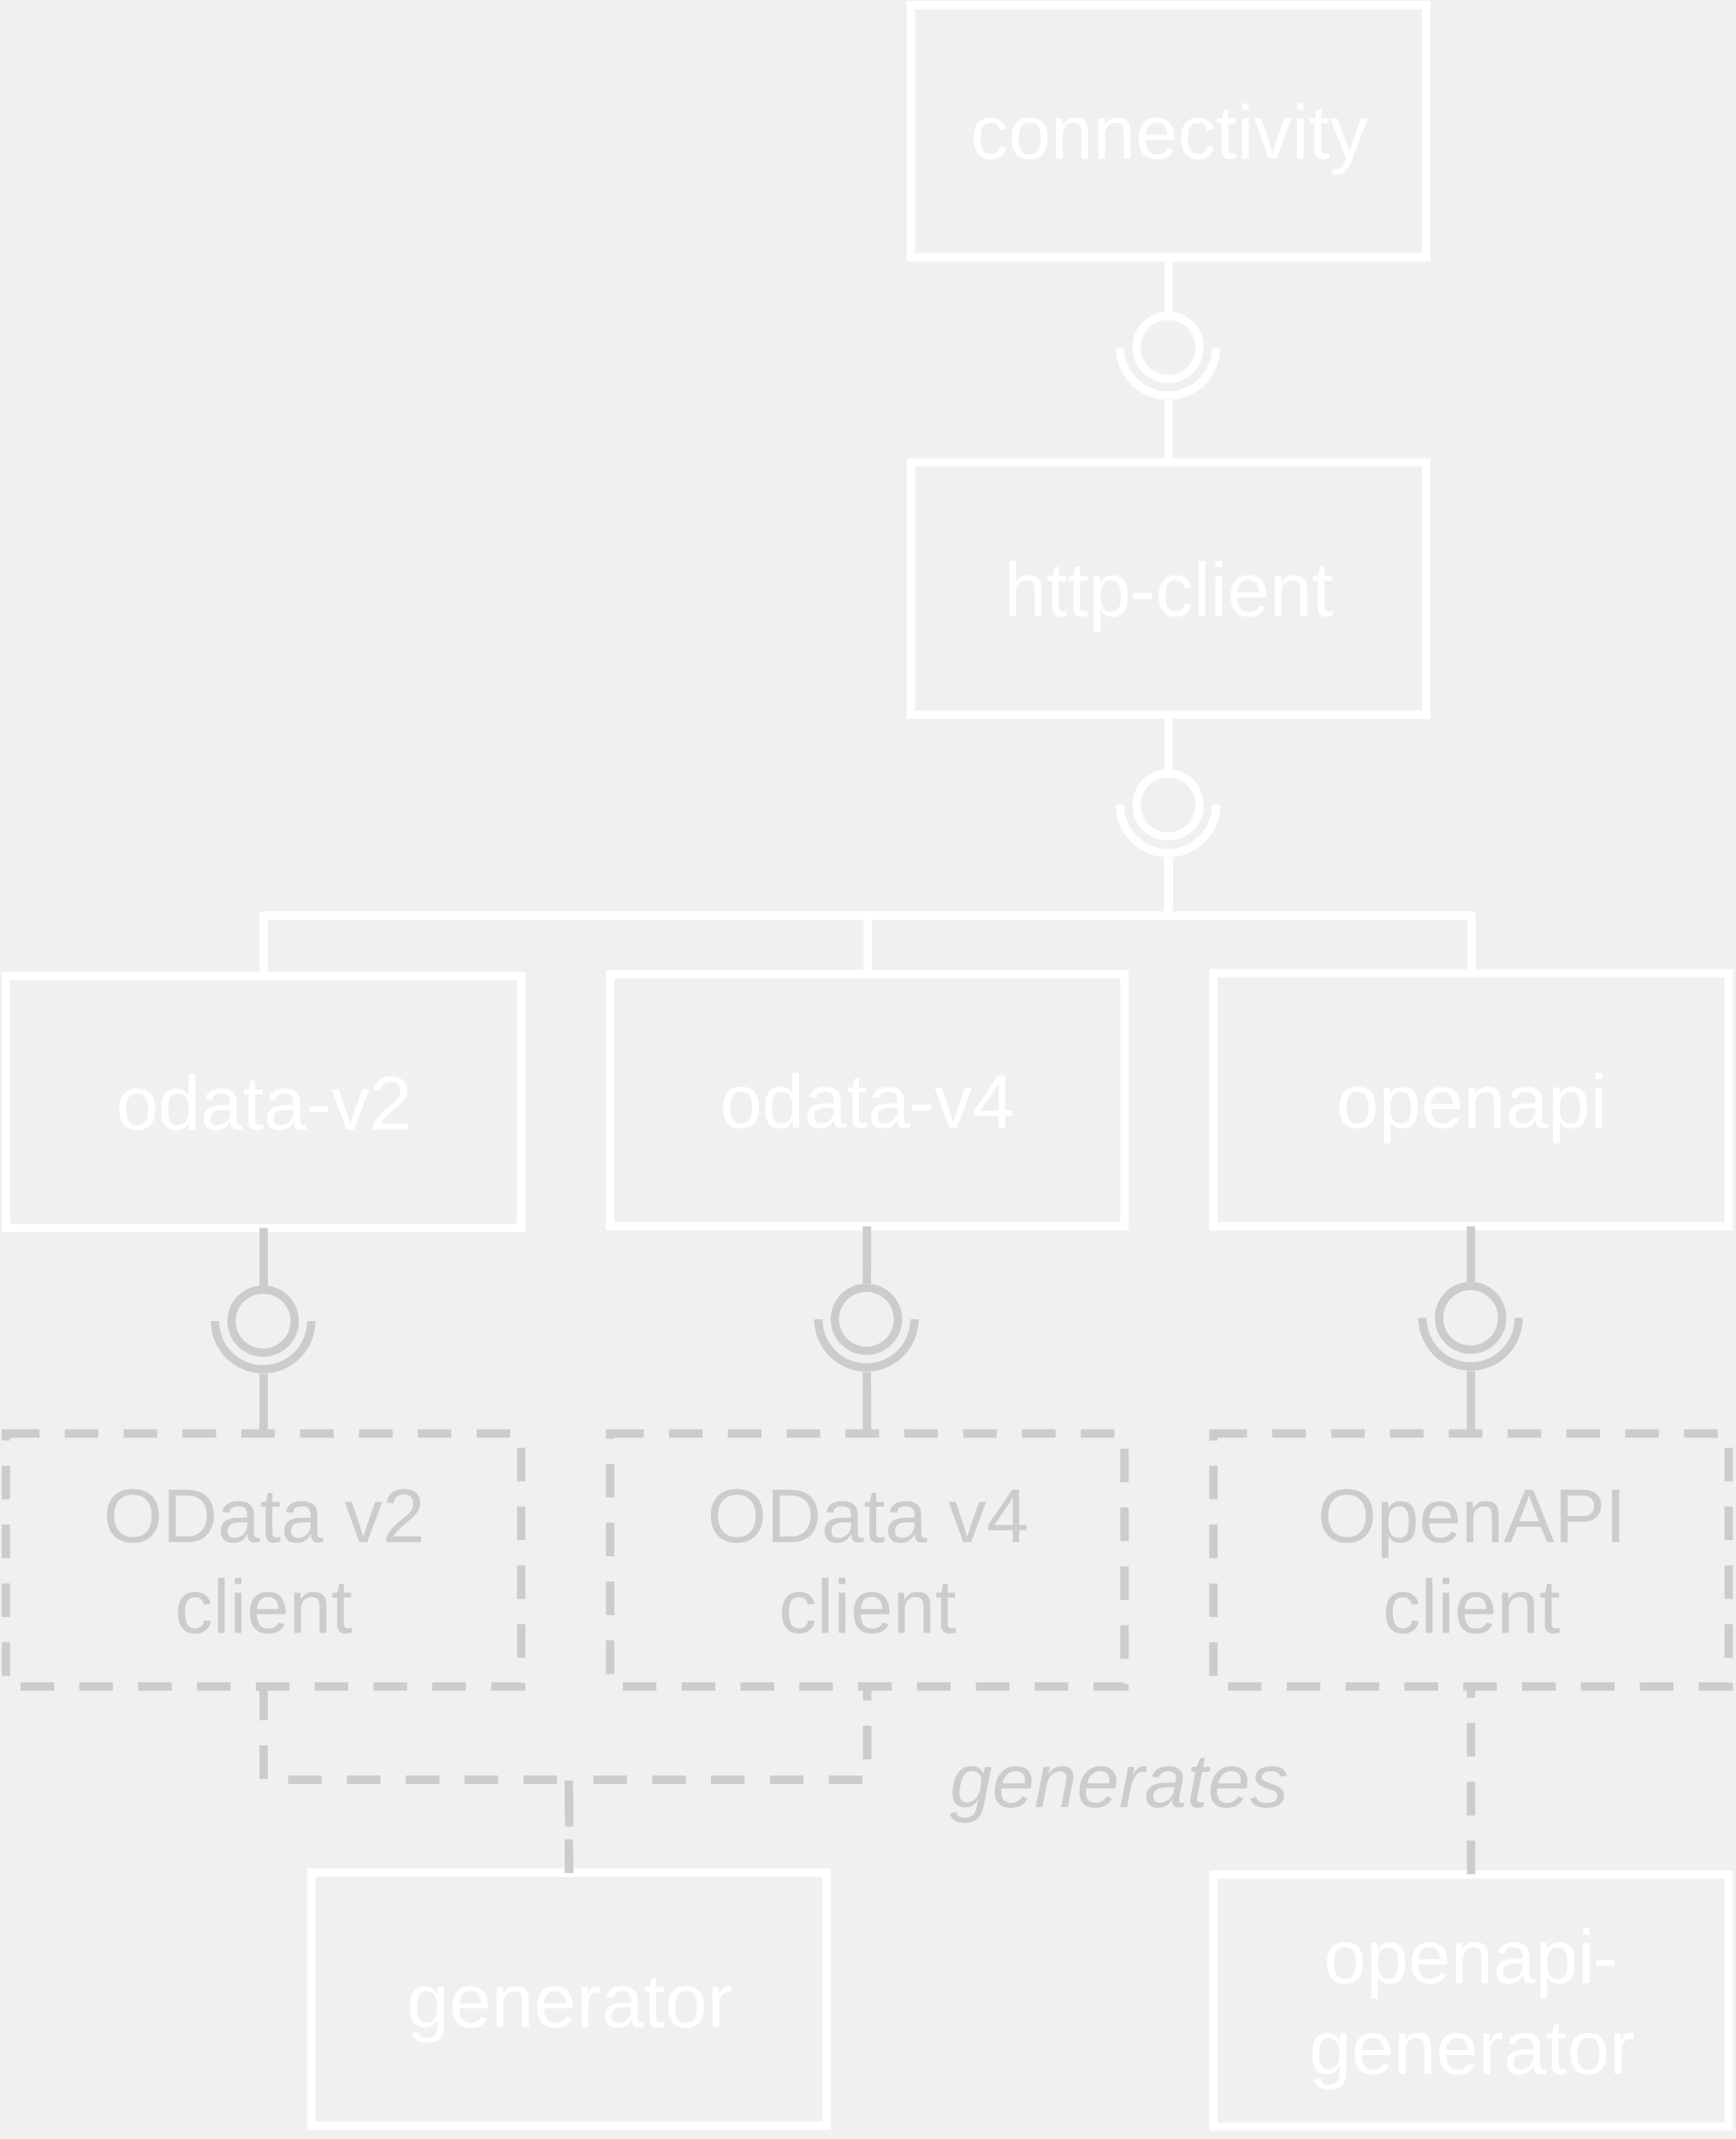
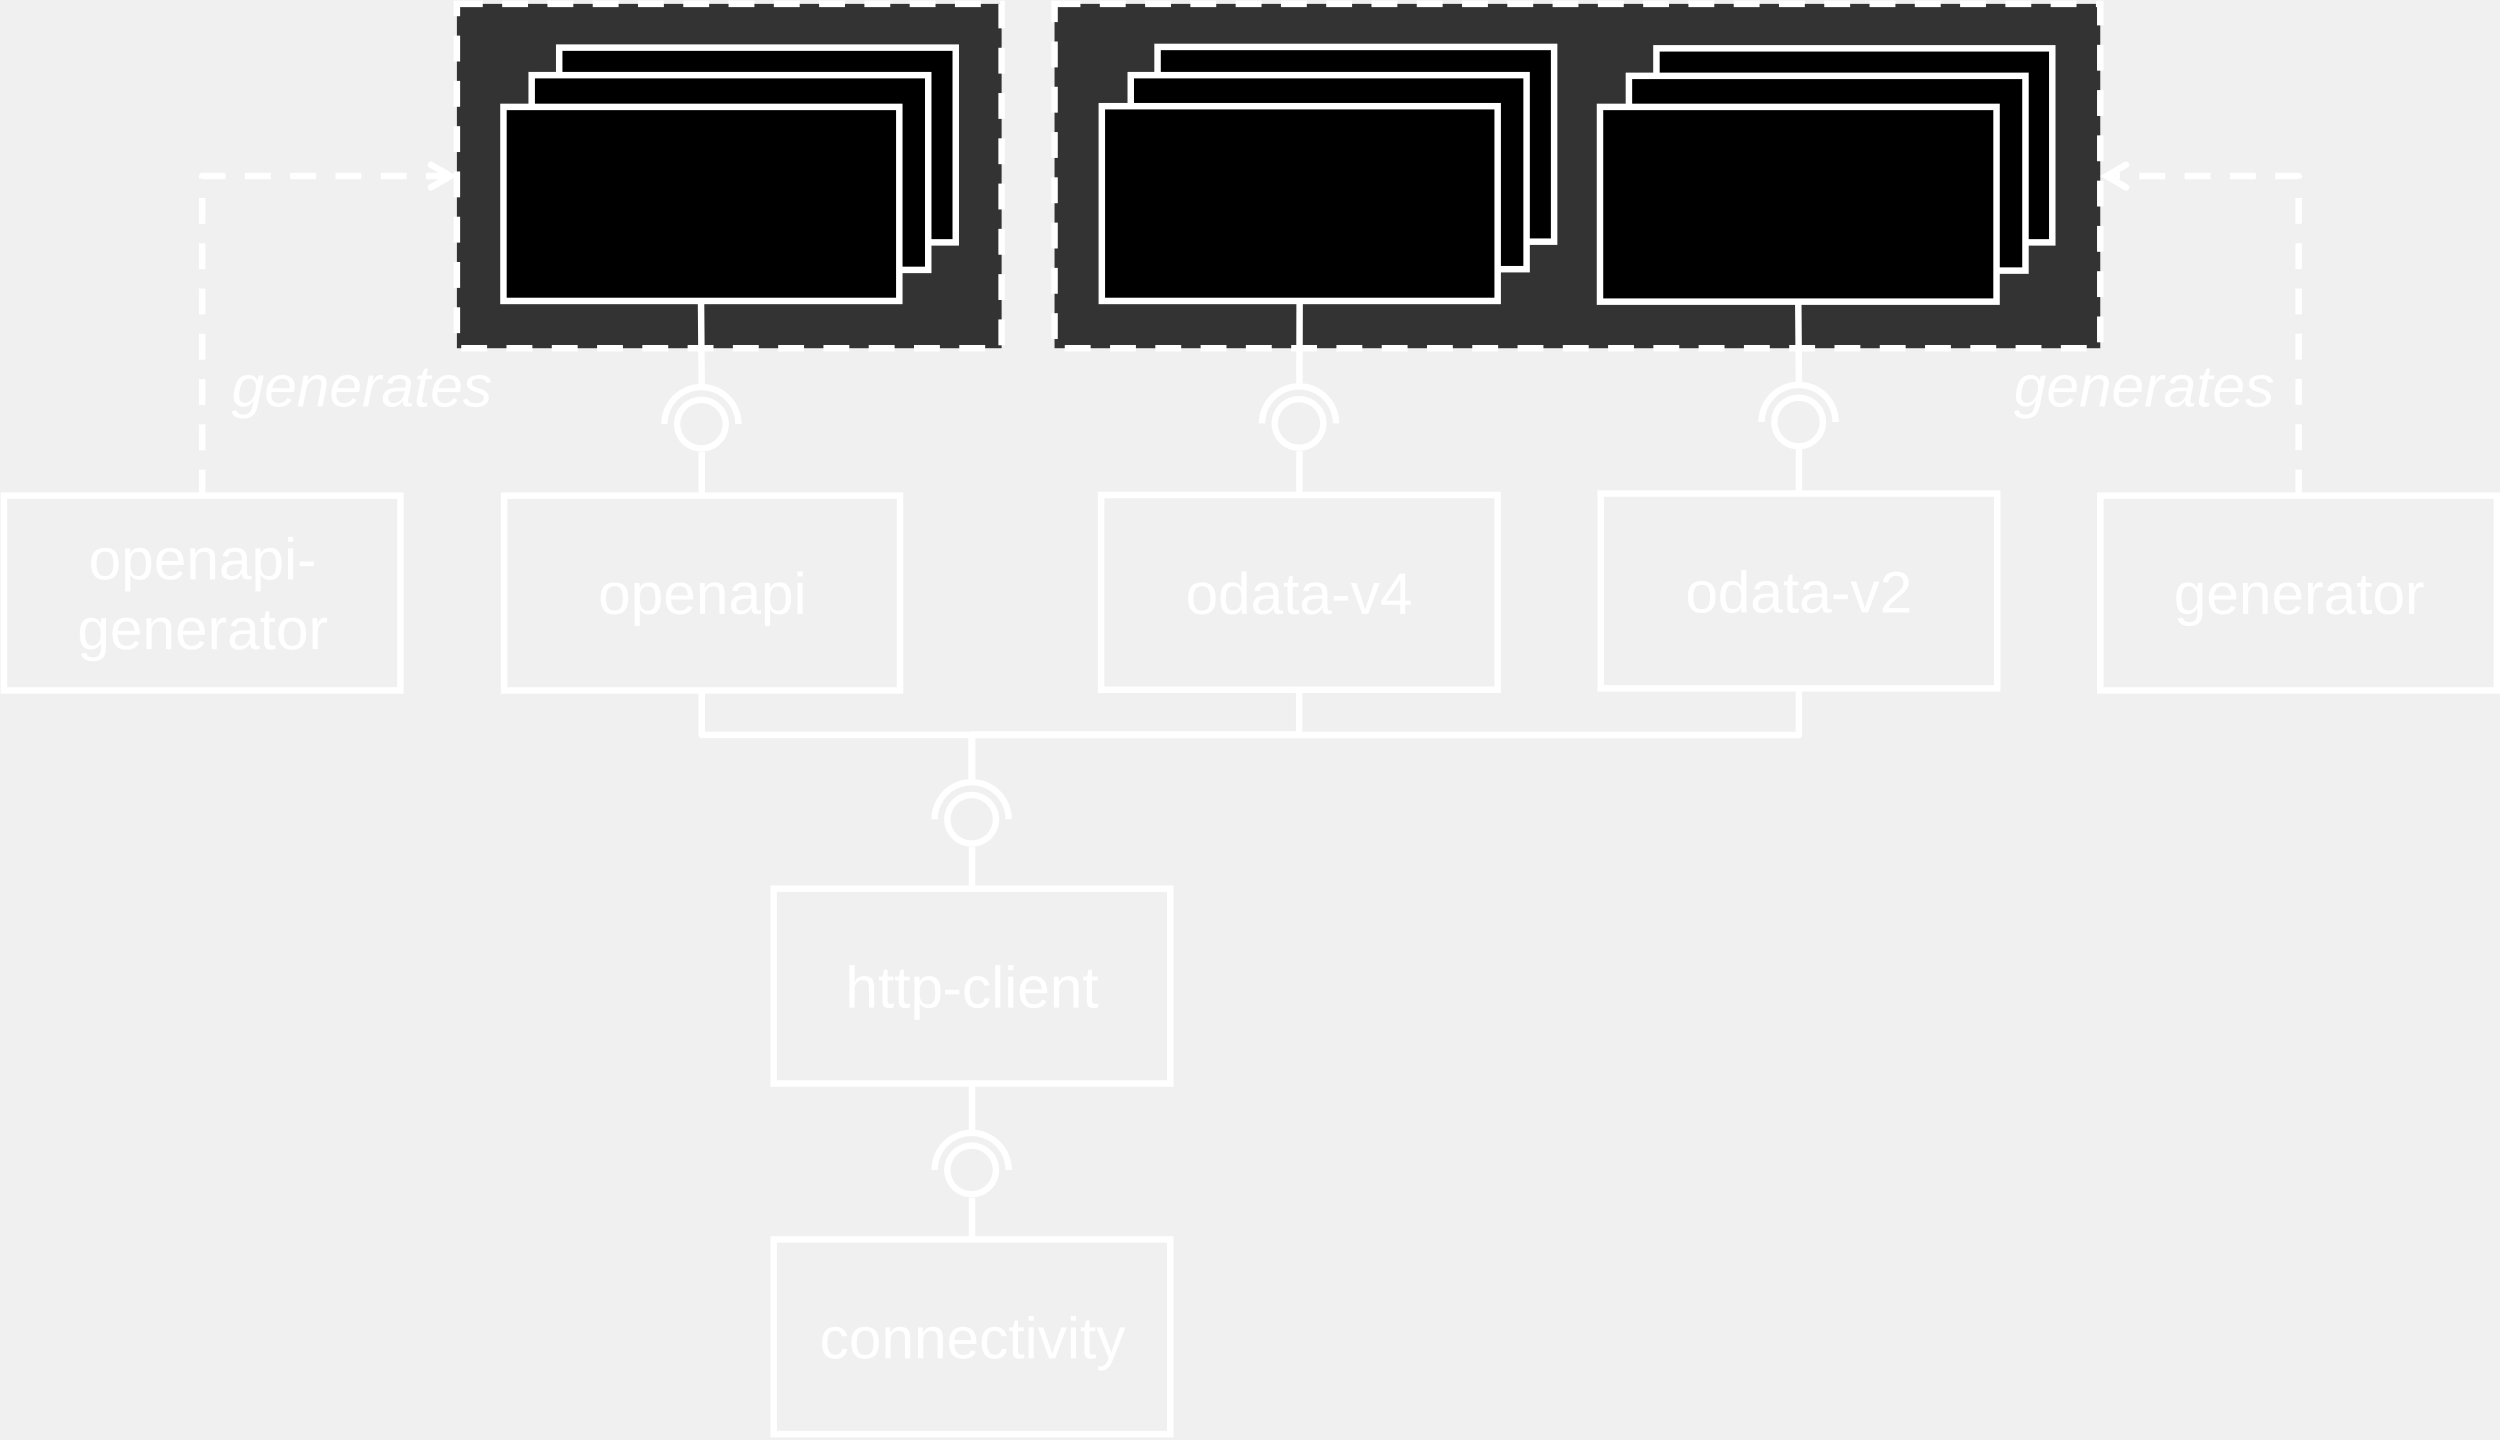
- <svg xmlns="http://www.w3.org/2000/svg" width="1893" height="2333" xml:space="preserve" overflow="hidden">
+ <svg xmlns="http://www.w3.org/2000/svg" width="3543" height="2040" xml:space="preserve" overflow="hidden">
  <defs>
    <clipPath id="clip0">
-       <rect x="1255" y="73" width="1893" height="2333" />
+       <rect x="875" y="412" width="3543" height="2040" />
    </clipPath>
  </defs>
-   <g clip-path="url(#clip0)" transform="translate(-1255 -73)">
-     <rect x="2248.5" y="78.5" width="562" height="275" stroke="#FFFFFF" stroke-width="9.167" stroke-linecap="butt" stroke-linejoin="miter" stroke-miterlimit="8" stroke-opacity="1" fill="none" />
-     <text fill="#FFFFFF" fill-opacity="1" font-family="Arial,Arial_MSFontService,sans-serif" font-style="normal" font-variant="normal" font-weight="400" font-stretch="normal" font-size="83" text-anchor="start" direction="ltr" writing-mode="lr-tb" unicode-bidi="normal" text-decoration="none" transform="matrix(1 0 0 1 2313.43 246)">connectivity</text>
-     <rect x="2248.5" y="577.5" width="562" height="275" stroke="#FFFFFF" stroke-width="9.167" stroke-linecap="butt" stroke-linejoin="miter" stroke-miterlimit="8" stroke-opacity="1" fill="none" />
-     <text fill="#FFFFFF" fill-opacity="1" font-family="Arial,Arial_MSFontService,sans-serif" font-style="normal" font-variant="normal" font-weight="400" font-stretch="normal" font-size="83" text-anchor="start" direction="ltr" writing-mode="lr-tb" unicode-bidi="normal" text-decoration="none" transform="matrix(1 0 0 1 2350.1 745)">http<tspan fill="#FFFFFF" fill-opacity="1" font-family="Arial,Arial_MSFontService,sans-serif" font-style="normal" font-variant="normal" font-weight="400" font-stretch="normal" font-size="83" text-anchor="start" direction="ltr" writing-mode="lr-tb" unicode-bidi="normal" text-decoration="none" x="137.5" y="0">-</tspan>client</text>
-     <rect x="1261.5" y="1137.5" width="562" height="275" stroke="#FFFFFF" stroke-width="9.167" stroke-linecap="butt" stroke-linejoin="miter" stroke-miterlimit="8" stroke-opacity="1" fill="none" />
-     <text fill="#FFFFFF" fill-opacity="1" font-family="Arial,Arial_MSFontService,sans-serif" font-style="normal" font-variant="normal" font-weight="400" font-stretch="normal" font-size="83" text-anchor="start" direction="ltr" writing-mode="lr-tb" unicode-bidi="normal" text-decoration="none" transform="matrix(1 0 0 1 1381.49 1305)">o<tspan fill="#FFFFFF" fill-opacity="1" font-family="Arial,Arial_MSFontService,sans-serif" font-style="normal" font-variant="normal" font-weight="400" font-stretch="normal" font-size="83" text-anchor="start" direction="ltr" writing-mode="lr-tb" unicode-bidi="normal" text-decoration="none" x="45.833" y="0">data</tspan>-v2</text>
-     <rect x="1920.5" y="1135.5" width="561" height="275" stroke="#FFFFFF" stroke-width="9.167" stroke-linecap="butt" stroke-linejoin="miter" stroke-miterlimit="8" stroke-opacity="1" fill="none" />
-     <text fill="#FFFFFF" fill-opacity="1" font-family="Arial,Arial_MSFontService,sans-serif" font-style="normal" font-variant="normal" font-weight="400" font-stretch="normal" font-size="83" text-anchor="start" direction="ltr" writing-mode="lr-tb" unicode-bidi="normal" text-decoration="none" transform="matrix(1 0 0 1 2040.16 1303)">o<tspan fill="#FFFFFF" fill-opacity="1" font-family="Arial,Arial_MSFontService,sans-serif" font-style="normal" font-variant="normal" font-weight="400" font-stretch="normal" font-size="83" text-anchor="start" direction="ltr" writing-mode="lr-tb" unicode-bidi="normal" text-decoration="none" x="45.833" y="0">data</tspan>
+   <g clip-path="url(#clip0)" transform="translate(-875 -412)">
+     <rect x="1522.5" y="417.5" width="772" height="488" stroke="#FFFFFF" stroke-width="9.167" stroke-linecap="butt" stroke-linejoin="miter" stroke-miterlimit="8" stroke-dasharray="36.667 27.5" stroke-opacity="1" fill="#333333" fill-opacity="1" />
+     <rect x="2369.5" y="417.5" width="1482" height="488" stroke="#FFFFFF" stroke-width="9.167" stroke-linecap="butt" stroke-linejoin="miter" stroke-miterlimit="8" stroke-dasharray="36.667 27.5" stroke-opacity="1" fill="#333333" fill-opacity="1" />
+     <rect x="1971.5" y="2168.5" width="562" height="276" stroke="#FFFFFF" stroke-width="9.167" stroke-linecap="butt" stroke-linejoin="miter" stroke-miterlimit="8" stroke-opacity="1" fill="none" />
+     <text fill="#FFFFFF" fill-opacity="1" font-family="Arial,Arial_MSFontService,sans-serif" font-style="normal" font-variant="normal" font-weight="400" font-stretch="normal" font-size="83" text-anchor="start" direction="ltr" writing-mode="lr-tb" unicode-bidi="normal" text-decoration="none" transform="matrix(1 0 0 1 2036.47 2337)">connectivity</text>
+     <rect x="1971.5" y="1671.5" width="562" height="276" stroke="#FFFFFF" stroke-width="9.167" stroke-linecap="butt" stroke-linejoin="miter" stroke-miterlimit="8" stroke-opacity="1" fill="none" />
+     <text fill="#FFFFFF" fill-opacity="1" font-family="Arial,Arial_MSFontService,sans-serif" font-style="normal" font-variant="normal" font-weight="400" font-stretch="normal" font-size="83" text-anchor="start" direction="ltr" writing-mode="lr-tb" unicode-bidi="normal" text-decoration="none" transform="matrix(1 0 0 1 2073.14 1840)">http<tspan fill="#FFFFFF" fill-opacity="1" font-family="Arial,Arial_MSFontService,sans-serif" font-style="normal" font-variant="normal" font-weight="400" font-stretch="normal" font-size="83" text-anchor="start" direction="ltr" writing-mode="lr-tb" unicode-bidi="normal" text-decoration="none" x="137.5" y="0">-</tspan>client</text>
+     <rect x="3143.5" y="1111.5" width="562" height="276" stroke="#FFFFFF" stroke-width="9.167" stroke-linecap="butt" stroke-linejoin="miter" stroke-miterlimit="8" stroke-opacity="1" fill="none" />
+     <text fill="#FFFFFF" fill-opacity="1" font-family="Arial,Arial_MSFontService,sans-serif" font-style="normal" font-variant="normal" font-weight="400" font-stretch="normal" font-size="83" text-anchor="start" direction="ltr" writing-mode="lr-tb" unicode-bidi="normal" text-decoration="none" transform="matrix(1 0 0 1 3263.55 1280)">o<tspan fill="#FFFFFF" fill-opacity="1" font-family="Arial,Arial_MSFontService,sans-serif" font-style="normal" font-variant="normal" font-weight="400" font-stretch="normal" font-size="83" text-anchor="start" direction="ltr" writing-mode="lr-tb" unicode-bidi="normal" text-decoration="none" x="45.833" y="0">data</tspan>
+       <tspan fill="#FFFFFF" fill-opacity="1" font-family="Arial,Arial_MSFontService,sans-serif" font-style="normal" font-variant="normal" font-weight="400" font-stretch="normal" font-size="83" text-anchor="start" direction="ltr" writing-mode="lr-tb" unicode-bidi="normal" text-decoration="none" x="206.25" y="0">-</tspan>v2</text>
+     <rect x="2435.5" y="1113.5" width="562" height="276" stroke="#FFFFFF" stroke-width="9.167" stroke-linecap="butt" stroke-linejoin="miter" stroke-miterlimit="8" stroke-opacity="1" fill="none" />
+     <text fill="#FFFFFF" fill-opacity="1" font-family="Arial,Arial_MSFontService,sans-serif" font-style="normal" font-variant="normal" font-weight="400" font-stretch="normal" font-size="83" text-anchor="start" direction="ltr" writing-mode="lr-tb" unicode-bidi="normal" text-decoration="none" transform="matrix(1 0 0 1 2555.26 1282)">o<tspan fill="#FFFFFF" fill-opacity="1" font-family="Arial,Arial_MSFontService,sans-serif" font-style="normal" font-variant="normal" font-weight="400" font-stretch="normal" font-size="83" text-anchor="start" direction="ltr" writing-mode="lr-tb" unicode-bidi="normal" text-decoration="none" x="45.833" y="0">data</tspan>
      <tspan fill="#FFFFFF" fill-opacity="1" font-family="Arial,Arial_MSFontService,sans-serif" font-style="normal" font-variant="normal" font-weight="400" font-stretch="normal" font-size="83" text-anchor="start" direction="ltr" writing-mode="lr-tb" unicode-bidi="normal" text-decoration="none" x="206.25" y="0">-</tspan>v4</text>
-     <rect x="2578.5" y="1134.5" width="562" height="276" stroke="#FFFFFF" stroke-width="9.167" stroke-linecap="butt" stroke-linejoin="miter" stroke-miterlimit="8" stroke-opacity="1" fill="none" />
-     <text fill="#FFFFFF" fill-opacity="1" font-family="Arial,Arial_MSFontService,sans-serif" font-style="normal" font-variant="normal" font-weight="400" font-stretch="normal" font-size="83" text-anchor="start" direction="ltr" writing-mode="lr-tb" unicode-bidi="normal" text-decoration="none" transform="matrix(1 0 0 1 2712.58 1303)">openapi</text>
-     <rect x="1594.5" y="2115.5" width="562" height="276" stroke="#FFFFFF" stroke-width="9.167" stroke-linecap="butt" stroke-linejoin="miter" stroke-miterlimit="8" stroke-opacity="1" fill="none" />
-     <text fill="#FFFFFF" fill-opacity="1" font-family="Arial,Arial_MSFontService,sans-serif" font-style="normal" font-variant="normal" font-weight="400" font-stretch="normal" font-size="83" text-anchor="start" direction="ltr" writing-mode="lr-tb" unicode-bidi="normal" text-decoration="none" transform="matrix(1 0 0 1 1698.76 2284)">generator</text>
-     <rect x="2578.5" y="2117.5" width="562" height="275" stroke="#FFFFFF" stroke-width="9.167" stroke-linecap="butt" stroke-linejoin="miter" stroke-miterlimit="8" stroke-opacity="1" fill="none" />
-     <text fill="#FFFFFF" fill-opacity="1" font-family="Arial,Arial_MSFontService,sans-serif" font-style="normal" font-variant="normal" font-weight="400" font-stretch="normal" font-size="83" text-anchor="start" direction="ltr" writing-mode="lr-tb" unicode-bidi="normal" text-decoration="none" transform="matrix(1 0 0 1 2698.83 2236)">openapi<tspan fill="#FFFFFF" fill-opacity="1" font-family="Arial,Arial_MSFontService,sans-serif" font-style="normal" font-variant="normal" font-weight="400" font-stretch="normal" font-size="83" text-anchor="start" direction="ltr" writing-mode="lr-tb" unicode-bidi="normal" text-decoration="none" x="293.334" y="0">-</tspan>
-       <tspan fill="#FFFFFF" fill-opacity="1" font-family="Arial,Arial_MSFontService,sans-serif" font-style="normal" font-variant="normal" font-weight="400" font-stretch="normal" font-size="83" text-anchor="start" direction="ltr" writing-mode="lr-tb" unicode-bidi="normal" text-decoration="none" x="-16.041" y="99">generator</tspan>
+     <rect x="1589.5" y="1114.5" width="561" height="276" stroke="#FFFFFF" stroke-width="9.167" stroke-linecap="butt" stroke-linejoin="miter" stroke-miterlimit="8" stroke-opacity="1" fill="none" />
+     <text fill="#FFFFFF" fill-opacity="1" font-family="Arial,Arial_MSFontService,sans-serif" font-style="normal" font-variant="normal" font-weight="400" font-stretch="normal" font-size="83" text-anchor="start" direction="ltr" writing-mode="lr-tb" unicode-bidi="normal" text-decoration="none" transform="matrix(1 0 0 1 1722.69 1282)">openapi</text>
+     <rect x="3851.5" y="1114.5" width="562" height="276" stroke="#FFFFFF" stroke-width="9.167" stroke-linecap="butt" stroke-linejoin="miter" stroke-miterlimit="8" stroke-opacity="1" fill="none" />
+     <text fill="#FFFFFF" fill-opacity="1" font-family="Arial,Arial_MSFontService,sans-serif" font-style="normal" font-variant="normal" font-weight="400" font-stretch="normal" font-size="83" text-anchor="start" direction="ltr" writing-mode="lr-tb" unicode-bidi="normal" text-decoration="none" transform="matrix(1 0 0 1 3955.67 1282)">generator</text>
+     <rect x="880.5" y="1114.5" width="562" height="276" stroke="#FFFFFF" stroke-width="9.167" stroke-linecap="butt" stroke-linejoin="miter" stroke-miterlimit="8" stroke-opacity="1" fill="none" />
+     <text fill="#FFFFFF" fill-opacity="1" font-family="Arial,Arial_MSFontService,sans-serif" font-style="normal" font-variant="normal" font-weight="400" font-stretch="normal" font-size="83" text-anchor="start" direction="ltr" writing-mode="lr-tb" unicode-bidi="normal" text-decoration="none" transform="matrix(1 0 0 1 1000.64 1233)">openapi-<tspan fill="#FFFFFF" fill-opacity="1" font-family="Arial,Arial_MSFontService,sans-serif" font-style="normal" font-variant="normal" font-weight="400" font-stretch="normal" font-size="83" text-anchor="start" direction="ltr" writing-mode="lr-tb" unicode-bidi="normal" text-decoration="none" x="-16.042" y="99">generator</tspan>
    </text>
-     <path d="M0 0 0.136 59.397" stroke="#FFFFFF" stroke-width="9.167" stroke-linecap="butt" stroke-linejoin="round" stroke-miterlimit="10" stroke-opacity="1" fill="none" fill-rule="evenodd" transform="matrix(-1 0 0 1 2529.64 353.5)" />
-     <path d="M2529.5 509.5 2529.64 577.432" stroke="#FFFFFF" stroke-width="9.167" stroke-linecap="butt" stroke-linejoin="round" stroke-miterlimit="10" stroke-opacity="1" fill="none" fill-rule="evenodd" />
-     <path d="M2529.64 1008.5 2529.64 1071.76 2201.5 1071.76 2201.5 1135.02" stroke="#FFFFFF" stroke-width="9.167" stroke-linecap="butt" stroke-linejoin="round" stroke-miterlimit="10" stroke-opacity="1" fill="none" fill-rule="evenodd" />
-     <path d="M1542.5 1137.08 1542.5 1071.64 2529.31 1071.64 2529.31 1008.5" stroke="#FFFFFF" stroke-width="9.167" stroke-linecap="butt" stroke-linejoin="round" stroke-miterlimit="10" stroke-opacity="1" fill="none" fill-rule="evenodd" />
-     <rect x="1261.5" y="1636.5" width="562" height="276" stroke="#CCCCCC" stroke-width="9.167" stroke-linecap="butt" stroke-linejoin="miter" stroke-miterlimit="8" stroke-dasharray="36.667 27.5" stroke-opacity="1" fill="none" />
-     <text fill="#CCCCCC" fill-opacity="1" font-family="Arial,Arial_MSFontService,sans-serif" font-style="normal" font-variant="normal" font-weight="400" font-stretch="normal" font-size="83" text-anchor="start" direction="ltr" writing-mode="lr-tb" unicode-bidi="normal" text-decoration="none" transform="matrix(1 0 0 1 1367.74 1755)">OData v2 <tspan fill="#CCCCCC" fill-opacity="1" font-family="Arial,Arial_MSFontService,sans-serif" font-style="normal" font-variant="normal" font-weight="400" font-stretch="normal" font-size="83" text-anchor="start" direction="ltr" writing-mode="lr-tb" unicode-bidi="normal" text-decoration="none" x="77.917" y="99">client</tspan>
+     <path d="M0 0 0.136 59.397" stroke="#FFFFFF" stroke-width="9.167" stroke-linecap="butt" stroke-linejoin="round" stroke-miterlimit="10" stroke-opacity="1" fill="none" fill-rule="evenodd" transform="matrix(1 0 0 -1 2252.5 2168.9)" />
+     <path d="M2252.64 2013.3 2252.5 1947.5" stroke="#FFFFFF" stroke-width="9.167" stroke-linecap="butt" stroke-linejoin="round" stroke-miterlimit="10" stroke-opacity="1" fill="none" fill-rule="evenodd" />
+     <path d="M2252.5 1516.02 2252.5 1452.76 2716.15 1452.76 2716.15 1389.5" stroke="#FFFFFF" stroke-width="9.167" stroke-linecap="butt" stroke-linejoin="round" stroke-miterlimit="10" stroke-opacity="1" fill="none" fill-rule="evenodd" />
+     <path d="M3424.44 1387.5 3424.44 1453.66 2252.5 1453.66 2252.5 1516.08" stroke="#FFFFFF" stroke-width="9.167" stroke-linecap="butt" stroke-linejoin="round" stroke-miterlimit="10" stroke-opacity="1" fill="none" fill-rule="evenodd" />
+     <path d="M0-4.583 36.667-4.583 36.667 4.583 0 4.583ZM64.167-4.583 100.833-4.583 100.833 4.583 64.167 4.583ZM128.333-4.583 165-4.583 165 4.583 128.333 4.583ZM192.5-4.583 229.167-4.583 229.167 4.583 192.5 4.583ZM256.667-4.583 293.333-4.583 293.333 4.583 256.667 4.583ZM320.833-4.583 357.5-4.583 357.5 4.583 320.833 4.583ZM385-4.583 421.667-4.583 421.667 4.583 385 4.583ZM449.167-4.583 452.64-4.583C455.172-4.583 457.224-2.531 457.224 0L457.224 33.193 448.057 33.193 448.057 0 452.64 4.583 449.167 4.583ZM457.224 60.693 457.224 97.36 448.057 97.36 448.057 60.693ZM457.224 124.86 457.224 161.526 448.057 161.526 448.057 124.86ZM457.224 189.026 457.224 225.693 448.057 225.693 448.057 189.026ZM457.224 253.193 457.224 272.008 448.057 272.008 448.057 253.193ZM472.641 246.817 452.64 281.104 432.64 246.817C431.364 244.631 432.103 241.824 434.289 240.549 436.476 239.273 439.282 240.012 440.558 242.198L456.599 269.698 448.681 269.698 464.723 242.198C465.998 240.012 468.805 239.273 470.991 240.549 473.178 241.824 473.916 244.631 472.641 246.817Z" fill="#FFFFFF" fill-rule="nonzero" fill-opacity="1" transform="matrix(-1.83697e-16 -1 -1 1.83697e-16 4132.58 1114.14)" />
+     <path d="M1156.92 1114.27 1156.92 1077.61 1166.08 1077.61 1166.08 1114.27ZM1156.92 1050.11 1156.92 1013.44 1166.08 1013.44 1166.08 1050.11ZM1156.92 985.939 1156.92 949.272 1166.08 949.272 1166.08 985.939ZM1156.92 921.772 1156.92 885.105 1166.08 885.105 1166.08 921.772ZM1156.92 857.605 1156.92 820.939 1166.08 820.939 1166.08 857.605ZM1156.92 793.439 1156.92 756.772 1166.08 756.772 1166.08 793.439ZM1156.92 729.272 1156.92 692.605 1166.08 692.605 1166.08 729.272ZM1156.92 665.105 1156.92 661.5C1156.92 658.969 1158.97 656.917 1161.5 656.917L1194.56 656.917 1194.56 666.083 1161.5 666.083 1166.08 661.5 1166.08 665.105ZM1222.06 656.917 1258.73 656.917 1258.73 666.083 1222.06 666.083ZM1286.23 656.917 1322.89 656.917 1322.89 666.083 1286.23 666.083ZM1350.39 656.917 1387.06 656.917 1387.06 666.083 1350.39 666.083ZM1414.56 656.917 1451.23 656.917 1451.23 666.083 1414.56 666.083ZM1478.73 656.917 1513.26 656.917 1513.26 666.083 1478.73 666.083ZM1488.07 641.499 1522.36 661.5 1488.07 681.501C1485.88 682.776 1483.08 682.037 1481.8 679.851 1480.52 677.664 1481.26 674.858 1483.45 673.583L1510.95 657.541 1510.95 665.459 1483.45 649.417C1481.26 648.142 1480.52 645.335 1481.8 643.149 1483.08 640.962 1485.88 640.224 1488.07 641.499Z" fill="#FFFFFF" fill-rule="nonzero" fill-opacity="1" />
+     <path d="M3424.5 1112.21 3424.5 1040.5" stroke="#FFFFFF" stroke-width="9.167" stroke-linecap="butt" stroke-linejoin="round" stroke-miterlimit="10" stroke-opacity="1" fill="none" fill-rule="evenodd" />
+     <path d="M0 0 0.126 62.273" stroke="#FFFFFF" stroke-width="9.167" stroke-linecap="butt" stroke-linejoin="round" stroke-miterlimit="10" stroke-opacity="1" fill="none" fill-rule="evenodd" transform="matrix(1 0 0 -1 2716.5 1113.77)" />
+     <path d="M0 0 0 61.502" stroke="#FFFFFF" stroke-width="9.167" stroke-linecap="butt" stroke-linejoin="round" stroke-miterlimit="10" stroke-opacity="1" fill="none" fill-rule="evenodd" transform="matrix(1 0 0 -1 1869.5 1114)" />
+     <path d="M0 0 0.713 236.162" stroke="#FFFFFF" stroke-width="9.167" stroke-linecap="butt" stroke-linejoin="round" stroke-miterlimit="10" stroke-opacity="1" fill="none" fill-rule="evenodd" transform="matrix(1 0 0 -1 2716.5 955.662)" />
+     <path d="M1868.5 838.5 1869.41 956.432" stroke="#FFFFFF" stroke-width="9.167" stroke-linecap="butt" stroke-linejoin="round" stroke-miterlimit="10" stroke-opacity="1" fill="none" fill-rule="evenodd" />
+     <path d="M3424.4 953.016 3423.5 839.5" stroke="#FFFFFF" stroke-width="9.167" stroke-linecap="butt" stroke-linejoin="round" stroke-miterlimit="10" stroke-opacity="1" fill="none" fill-rule="evenodd" />
+     <text fill="#FFFFFF" fill-opacity="1" font-family="Arial,Arial_MSFontService,sans-serif" font-style="italic" font-variant="normal" font-weight="400" font-stretch="normal" font-size="83" text-anchor="start" direction="ltr" writing-mode="lr-tb" unicode-bidi="normal" text-decoration="none" transform="matrix(1 0 0 1 1203.31 988)">generates</text>
+     <path d="M0 0 63.032 0 63.032 382.672 126.063 382.672" stroke="#FFFFFF" stroke-width="9.167" stroke-linecap="butt" stroke-linejoin="round" stroke-miterlimit="10" stroke-opacity="1" fill="none" fill-rule="evenodd" transform="matrix(1.83697e-16 1 1 -1.83697e-16 1869.5 1390.5)" />
+     <path d="M2309 1573.08 2299.93 1573.08C2299.93 1546.57 2278.47 1525.08 2252 1525.08 2225.53 1525.08 2204.07 1546.57 2204.07 1573.08L2195 1573.08C2195 1541.56 2220.52 1516 2252 1516 2283.48 1516 2309 1541.56 2309 1573.08ZM2252 1602.96C2268.49 1602.96 2281.87 1589.59 2281.87 1573.08 2281.87 1556.58 2268.49 1543.2 2252 1543.2 2235.51 1543.2 2222.13 1556.58 2222.13 1573.08 2222.13 1589.59 2235.51 1602.96 2252 1602.96ZM2252 1612C2230.48 1612 2213.04 1594.58 2213.04 1573.08 2213.04 1551.59 2230.48 1534.16 2252 1534.16 2273.52 1534.16 2290.96 1551.59 2290.96 1573.08 2290.96 1594.58 2273.52 1612 2252 1612Z" fill="#FFFFFF" fill-rule="evenodd" fill-opacity="1" />
+     <path d="M0 0 0.136 59.647" stroke="#FFFFFF" stroke-width="9.167" stroke-linecap="butt" stroke-linejoin="round" stroke-miterlimit="10" stroke-opacity="1" fill="none" fill-rule="evenodd" transform="matrix(1 0 0 -1 2252.5 1672.15)" />
+     <path d="M2309 2070.08 2299.93 2070.08C2299.93 2043.57 2278.47 2022.08 2252 2022.08 2225.53 2022.08 2204.07 2043.57 2204.07 2070.08L2195 2070.08C2195 2038.56 2220.52 2013 2252 2013 2283.48 2013 2309 2038.56 2309 2070.08ZM2252 2099.96C2268.49 2099.96 2281.87 2086.59 2281.87 2070.08 2281.87 2053.58 2268.49 2040.2 2252 2040.2 2235.51 2040.2 2222.13 2053.58 2222.13 2070.08 2222.13 2086.59 2235.51 2099.96 2252 2099.96ZM2252 2109C2230.48 2109 2213.04 2091.58 2213.04 2070.08 2213.04 2048.59 2230.48 2031.16 2252 2031.16 2273.52 2031.16 2290.96 2048.59 2290.96 2070.08 2290.96 2091.58 2273.52 2109 2252 2109Z" fill="#FFFFFF" fill-rule="evenodd" fill-opacity="1" />
+     <path d="M3481 1010.08 3471.93 1010.08C3471.93 983.571 3450.47 962.081 3424 962.081 3397.53 962.081 3376.07 983.571 3376.07 1010.08L3367 1010.08C3367 978.556 3392.52 953 3424 953 3455.48 953 3481 978.556 3481 1010.08ZM3424 1039.96C3440.49 1039.96 3453.87 1026.59 3453.87 1010.08 3453.87 993.577 3440.49 980.198 3424 980.198 3407.51 980.198 3394.13 993.577 3394.13 1010.08 3394.13 1026.59 3407.51 1039.96 3424 1039.96ZM3424 1049C3402.49 1049 3385.04 1031.58 3385.04 1010.08 3385.04 988.587 3402.49 971.162 3424 971.162 3445.52 971.162 3462.96 988.587 3462.96 1010.08 3462.96 1031.58 3445.52 1049 3424 1049Z" fill="#FFFFFF" fill-rule="evenodd" fill-opacity="1" />
+     <path d="M2773 1012.08 2763.93 1012.08C2763.93 985.571 2742.47 964.081 2716 964.081 2689.53 964.081 2668.07 985.571 2668.07 1012.08L2659 1012.08C2659 980.556 2684.52 955 2716 955 2747.48 955 2773 980.556 2773 1012.08ZM2716 1041.96C2732.49 1041.96 2745.87 1028.59 2745.87 1012.08 2745.87 995.577 2732.49 982.198 2716 982.198 2699.51 982.198 2686.13 995.577 2686.13 1012.08 2686.13 1028.59 2699.51 1041.96 2716 1041.96ZM2716 1051C2694.48 1051 2677.04 1033.58 2677.04 1012.08 2677.04 990.587 2694.48 973.162 2716 973.162 2737.52 973.162 2754.96 990.587 2754.96 1012.08 2754.96 1033.58 2737.52 1051 2716 1051Z" fill="#FFFFFF" fill-rule="evenodd" fill-opacity="1" />
+     <path d="M1926 1013.08 1916.93 1013.08C1916.93 986.571 1895.47 965.081 1869 965.081 1842.53 965.081 1821.07 986.571 1821.07 1013.08L1812 1013.08C1812 981.556 1837.52 956 1869 956 1900.48 956 1926 981.556 1926 1013.08ZM1869 1042.96C1885.49 1042.96 1898.87 1029.59 1898.87 1013.08 1898.87 996.577 1885.49 983.198 1869 983.198 1852.51 983.198 1839.13 996.577 1839.13 1013.08 1839.13 1029.59 1852.51 1042.96 1869 1042.96ZM1869 1052C1847.48 1052 1830.04 1034.58 1830.04 1013.08 1830.04 991.587 1847.48 974.162 1869 974.162 1890.52 974.162 1907.96 991.587 1907.96 1013.08 1907.96 1034.58 1890.52 1052 1869 1052Z" fill="#FFFFFF" fill-rule="evenodd" fill-opacity="1" />
+     <text fill="#FFFFFF" fill-opacity="1" font-family="Arial,Arial_MSFontService,sans-serif" font-style="italic" font-variant="normal" font-weight="400" font-stretch="normal" font-size="83" text-anchor="start" direction="ltr" writing-mode="lr-tb" unicode-bidi="normal" text-decoration="none" transform="matrix(1 0 0 1 3729.03 988)">generates</text>
+     <rect x="1667.5" y="479.5" width="562" height="276" stroke="#FFFFFF" stroke-width="9.167" stroke-linecap="butt" stroke-linejoin="miter" stroke-miterlimit="8" stroke-opacity="1" fill="#000000" fill-opacity="1" />
+     <text fill="#000000" fill-opacity="1" font-family="Arial,Arial_MSFontService,sans-serif" font-style="normal" font-variant="normal" font-weight="400" font-stretch="normal" font-size="83" text-anchor="start" direction="ltr" writing-mode="lr-tb" unicode-bidi="normal" text-decoration="none" transform="matrix(1 0 0 1 1780.66 598)">OpenAPI<tspan fill="#000000" fill-opacity="1" font-family="Arial,Arial_MSFontService,sans-serif" font-style="normal" font-variant="normal" font-weight="400" font-stretch="normal" font-size="83" text-anchor="start" direction="ltr" writing-mode="lr-tb" unicode-bidi="normal" text-decoration="none" x="71.042" y="99">client</tspan>
    </text>
-     <rect x="2578.5" y="1636.5" width="562" height="276" stroke="#CCCCCC" stroke-width="9.167" stroke-linecap="butt" stroke-linejoin="miter" stroke-miterlimit="8" stroke-dasharray="36.667 27.5" stroke-opacity="1" fill="none" />
-     <text fill="#CCCCCC" fill-opacity="1" font-family="Arial,Arial_MSFontService,sans-serif" font-style="normal" font-variant="normal" font-weight="400" font-stretch="normal" font-size="83" text-anchor="start" direction="ltr" writing-mode="lr-tb" unicode-bidi="normal" text-decoration="none" transform="matrix(1 0 0 1 2691.95 1755)">OpenAPI<tspan fill="#CCCCCC" fill-opacity="1" font-family="Arial,Arial_MSFontService,sans-serif" font-style="normal" font-variant="normal" font-weight="400" font-stretch="normal" font-size="83" text-anchor="start" direction="ltr" writing-mode="lr-tb" unicode-bidi="normal" text-decoration="none" x="71.042" y="99">client</tspan>
+     <rect x="1628.5" y="518.5" width="562" height="276" stroke="#FFFFFF" stroke-width="9.167" stroke-linecap="butt" stroke-linejoin="miter" stroke-miterlimit="8" stroke-opacity="1" fill="#000000" fill-opacity="1" />
+     <text fill="#000000" fill-opacity="1" font-family="Arial,Arial_MSFontService,sans-serif" font-style="normal" font-variant="normal" font-weight="400" font-stretch="normal" font-size="83" text-anchor="start" direction="ltr" writing-mode="lr-tb" unicode-bidi="normal" text-decoration="none" transform="matrix(1 0 0 1 1742.02 637)">OpenAPI<tspan fill="#000000" fill-opacity="1" font-family="Arial,Arial_MSFontService,sans-serif" font-style="normal" font-variant="normal" font-weight="400" font-stretch="normal" font-size="83" text-anchor="start" direction="ltr" writing-mode="lr-tb" unicode-bidi="normal" text-decoration="none" x="71.042" y="99">client</tspan>
    </text>
-     <rect x="1920.5" y="1636.5" width="561" height="276" stroke="#CCCCCC" stroke-width="9.167" stroke-linecap="butt" stroke-linejoin="miter" stroke-miterlimit="8" stroke-dasharray="36.667 27.5" stroke-opacity="1" fill="none" />
-     <text fill="#CCCCCC" fill-opacity="1" font-family="Arial,Arial_MSFontService,sans-serif" font-style="normal" font-variant="normal" font-weight="400" font-stretch="normal" font-size="83" text-anchor="start" direction="ltr" writing-mode="lr-tb" unicode-bidi="normal" text-decoration="none" transform="matrix(1 0 0 1 2026.41 1755)">OData v4 <tspan fill="#CCCCCC" fill-opacity="1" font-family="Arial,Arial_MSFontService,sans-serif" font-style="normal" font-variant="normal" font-weight="400" font-stretch="normal" font-size="83" text-anchor="start" direction="ltr" writing-mode="lr-tb" unicode-bidi="normal" text-decoration="none" x="77.916" y="99">client</tspan>
+     <rect x="1588.5" y="563.5" width="561" height="275" stroke="#FFFFFF" stroke-width="9.167" stroke-linecap="butt" stroke-linejoin="miter" stroke-miterlimit="8" stroke-opacity="1" fill="#000000" fill-opacity="1" />
+     <text fill="#000000" fill-opacity="1" font-family="Arial,Arial_MSFontService,sans-serif" font-style="normal" font-variant="normal" font-weight="400" font-stretch="normal" font-size="83" text-anchor="start" direction="ltr" writing-mode="lr-tb" unicode-bidi="normal" text-decoration="none" transform="matrix(1 0 0 1 1701.15 681)">OpenAPI<tspan fill="#000000" fill-opacity="1" font-family="Arial,Arial_MSFontService,sans-serif" font-style="normal" font-variant="normal" font-weight="400" font-stretch="normal" font-size="83" text-anchor="start" direction="ltr" writing-mode="lr-tb" unicode-bidi="normal" text-decoration="none" x="50.417" y="99">clients</tspan>
    </text>
-     <path d="M0 0 101.636 0 101.636 333.319 203.271 333.319" stroke="#CCCCCC" stroke-width="9.167" stroke-linecap="butt" stroke-linejoin="round" stroke-miterlimit="10" stroke-dasharray="36.667 27.5" stroke-opacity="1" fill="none" fill-rule="evenodd" transform="matrix(1.83697e-16 1 1 -1.83697e-16 1542.5 1912.5)" />
-     <path d="M1875.5 2115.77 1875.5 2014.14 2200.85 2014.14 2200.85 1912.5" stroke="#CCCCCC" stroke-width="9.167" stroke-linecap="butt" stroke-linejoin="round" stroke-miterlimit="10" stroke-dasharray="36.667 27.5" stroke-opacity="1" fill="none" fill-rule="evenodd" />
-     <path d="M0 0 0 204.724" stroke="#CCCCCC" stroke-width="9.167" stroke-linecap="butt" stroke-linejoin="round" stroke-miterlimit="10" stroke-dasharray="36.667 27.5" stroke-opacity="1" fill="none" fill-rule="evenodd" transform="matrix(1 0 0 -1 2859.5 2117.22)" />
-     <path d="M1542.5 1412.5 1542.5 1484.21" stroke="#CCCCCC" stroke-width="9.167" stroke-linecap="butt" stroke-linejoin="round" stroke-miterlimit="10" stroke-opacity="1" fill="none" fill-rule="evenodd" />
-     <path d="M0 0 0.126 62.273" stroke="#CCCCCC" stroke-width="9.167" stroke-linecap="butt" stroke-linejoin="round" stroke-miterlimit="10" stroke-opacity="1" fill="none" fill-rule="evenodd" transform="matrix(-1 0 0 1 2200.63 1410.5)" />
-     <path d="M0 0 0 61.502" stroke="#CCCCCC" stroke-width="9.167" stroke-linecap="butt" stroke-linejoin="round" stroke-miterlimit="10" stroke-opacity="1" fill="none" fill-rule="evenodd" transform="matrix(-1 0 0 1 2859.5 1410.5)" />
-     <path d="M2200.5 1569.5 2200.63 1636.94" stroke="#CCCCCC" stroke-width="9.167" stroke-linecap="butt" stroke-linejoin="round" stroke-miterlimit="10" stroke-opacity="1" fill="none" fill-rule="evenodd" />
-     <path d="M2859.5 1637.16 2859.5 1568.5" stroke="#CCCCCC" stroke-width="9.167" stroke-linecap="butt" stroke-linejoin="round" stroke-miterlimit="10" stroke-opacity="1" fill="none" fill-rule="evenodd" />
-     <path d="M1542.5 1571.5 1542.5 1636.49" stroke="#CCCCCC" stroke-width="9.167" stroke-linecap="butt" stroke-linejoin="round" stroke-miterlimit="10" stroke-opacity="1" fill="none" fill-rule="evenodd" />
-     <text fill="#CCCCCC" fill-opacity="1" font-family="Arial,Arial_MSFontService,sans-serif" font-style="italic" font-variant="normal" font-weight="400" font-stretch="normal" font-size="83" text-anchor="start" direction="ltr" writing-mode="lr-tb" unicode-bidi="normal" text-decoration="none" transform="matrix(1 0 0 1 2290.97 2044)">generates</text>
-     <path d="M0 0 63.03 0 63.03 330.527 126.063 330.527" stroke="#FFFFFF" stroke-width="9.167" stroke-linecap="butt" stroke-linejoin="round" stroke-miterlimit="10" stroke-opacity="1" fill="none" fill-rule="evenodd" transform="matrix(-1.83697e-16 -1 -1 1.83697e-16 2860.03 1134.56)" />
-     <path d="M2472 950.919 2481.07 950.919C2481.07 977.428 2502.53 998.919 2529 998.919 2555.47 998.919 2576.93 977.428 2576.93 950.919L2586 950.919C2586 982.444 2560.48 1008 2529 1008 2497.52 1008 2472 982.444 2472 950.919ZM2529 921.035C2512.51 921.035 2499.13 934.414 2499.13 950.918 2499.13 967.423 2512.51 980.802 2529 980.802 2545.49 980.802 2558.87 967.423 2558.87 950.919 2558.87 934.415 2545.49 921.036 2529 921.035ZM2529 912C2550.52 912 2567.96 929.424 2567.96 950.919 2567.96 972.413 2550.52 989.838 2529 989.838 2507.48 989.838 2490.04 972.413 2490.04 950.919 2490.04 929.424 2507.48 912 2529 912Z" fill="#FFFFFF" fill-rule="evenodd" fill-opacity="1" />
-     <path d="M0 0 0.136 59.647" stroke="#FFFFFF" stroke-width="9.167" stroke-linecap="butt" stroke-linejoin="round" stroke-miterlimit="10" stroke-opacity="1" fill="none" fill-rule="evenodd" transform="matrix(-1 0 0 1 2529.64 852.5)" />
-     <path d="M2472 451.919 2481.07 451.919C2481.07 478.428 2502.53 499.919 2529 499.919 2555.47 499.919 2576.93 478.428 2576.93 451.919L2586 451.919C2586 483.444 2560.48 509 2529 509 2497.52 509 2472 483.444 2472 451.919ZM2529 422.035C2512.51 422.035 2499.13 435.414 2499.13 451.919 2499.13 468.423 2512.51 481.802 2529 481.802 2545.49 481.802 2558.87 468.423 2558.87 451.919 2558.87 435.415 2545.49 422.036 2529 422.035ZM2529 413C2550.52 413 2567.96 430.424 2567.96 451.919 2567.96 473.413 2550.52 490.838 2529 490.838 2507.48 490.838 2490.04 473.413 2490.04 451.919 2490.04 430.424 2507.48 413 2529 413Z" fill="#FFFFFF" fill-rule="evenodd" fill-opacity="1" />
-     <path d="M1485 1513.92 1494.07 1513.92C1494.07 1540.43 1515.53 1561.92 1542 1561.92 1568.47 1561.92 1589.93 1540.43 1589.93 1513.92L1599 1513.92C1599 1545.44 1573.48 1571 1542 1571 1510.52 1571 1485 1545.44 1485 1513.92ZM1542 1484.04C1525.51 1484.04 1512.13 1497.41 1512.13 1513.92 1512.13 1530.42 1525.51 1543.8 1542 1543.8 1558.49 1543.8 1571.87 1530.42 1571.87 1513.92 1571.87 1497.41 1558.49 1484.04 1542 1484.04ZM1542 1475C1563.52 1475 1580.96 1492.42 1580.96 1513.92 1580.96 1535.41 1563.52 1552.84 1542 1552.84 1520.48 1552.84 1503.04 1535.41 1503.04 1513.92 1503.04 1492.42 1520.48 1475 1542 1475Z" fill="#CCCCCC" fill-rule="evenodd" fill-opacity="1" />
-     <path d="M2143 1511.92 2152.07 1511.92C2152.07 1538.43 2173.53 1559.92 2200 1559.92 2226.47 1559.92 2247.93 1538.43 2247.93 1511.92L2257 1511.92C2257 1543.44 2231.48 1569 2200 1569 2168.52 1569 2143 1543.44 2143 1511.92ZM2200 1482.04C2183.51 1482.04 2170.13 1495.41 2170.13 1511.92 2170.13 1528.42 2183.51 1541.8 2200 1541.8 2216.49 1541.8 2229.87 1528.42 2229.87 1511.92 2229.87 1495.41 2216.49 1482.04 2200 1482.04ZM2200 1473C2221.52 1473 2238.96 1490.42 2238.96 1511.92 2238.96 1533.41 2221.52 1550.84 2200 1550.84 2178.48 1550.84 2161.04 1533.41 2161.04 1511.92 2161.04 1490.42 2178.48 1473 2200 1473Z" fill="#CCCCCC" fill-rule="evenodd" fill-opacity="1" />
-     <path d="M2802 1510.32 2811.07 1510.32C2811.07 1537.11 2832.53 1558.82 2859 1558.82 2885.47 1558.82 2906.93 1537.11 2906.93 1510.32L2916 1510.32C2916 1542.18 2890.48 1568 2859 1568 2827.52 1568 2802 1542.18 2802 1510.32ZM2859 1480.13C2842.51 1480.13 2829.13 1493.65 2829.13 1510.32 2829.13 1527 2842.51 1540.52 2859 1540.52 2875.49 1540.52 2888.87 1527 2888.87 1510.32 2888.87 1493.65 2875.49 1480.13 2859 1480.13ZM2859 1471C2880.52 1471 2897.96 1488.61 2897.96 1510.32 2897.96 1532.04 2880.52 1549.65 2859 1549.65 2837.48 1549.65 2820.04 1532.04 2820.04 1510.32 2820.04 1488.61 2837.48 1471 2859 1471Z" fill="#CCCCCC" fill-rule="evenodd" fill-opacity="1" />
+     <rect x="3222.5" y="480.5" width="561" height="275" stroke="#FFFFFF" stroke-width="9.167" stroke-linecap="butt" stroke-linejoin="miter" stroke-miterlimit="8" stroke-opacity="1" fill="#000000" fill-opacity="1" />
+     <text fill="#000000" fill-opacity="1" font-family="Arial,Arial_MSFontService,sans-serif" font-style="normal" font-variant="normal" font-weight="400" font-stretch="normal" font-size="83" text-anchor="start" direction="ltr" writing-mode="lr-tb" unicode-bidi="normal" text-decoration="none" transform="matrix(1 0 0 1 3335.29 599)">OpenAPI<tspan fill="#000000" fill-opacity="1" font-family="Arial,Arial_MSFontService,sans-serif" font-style="normal" font-variant="normal" font-weight="400" font-stretch="normal" font-size="83" text-anchor="start" direction="ltr" writing-mode="lr-tb" unicode-bidi="normal" text-decoration="none" x="71.042" y="99">client</tspan>
+     </text>
+     <rect x="3183.5" y="519.5" width="562" height="276" stroke="#FFFFFF" stroke-width="9.167" stroke-linecap="butt" stroke-linejoin="miter" stroke-miterlimit="8" stroke-opacity="1" fill="#000000" fill-opacity="1" />
+     <text fill="#000000" fill-opacity="1" font-family="Arial,Arial_MSFontService,sans-serif" font-style="normal" font-variant="normal" font-weight="400" font-stretch="normal" font-size="83" text-anchor="start" direction="ltr" writing-mode="lr-tb" unicode-bidi="normal" text-decoration="none" transform="matrix(1 0 0 1 3296.65 638)">OpenAPI<tspan fill="#000000" fill-opacity="1" font-family="Arial,Arial_MSFontService,sans-serif" font-style="normal" font-variant="normal" font-weight="400" font-stretch="normal" font-size="83" text-anchor="start" direction="ltr" writing-mode="lr-tb" unicode-bidi="normal" text-decoration="none" x="71.042" y="99">client</tspan>
+     </text>
+     <rect x="3142.5" y="563.5" width="562" height="276" stroke="#FFFFFF" stroke-width="9.167" stroke-linecap="butt" stroke-linejoin="miter" stroke-miterlimit="8" stroke-opacity="1" fill="#000000" fill-opacity="1" />
+     <text fill="#000000" fill-opacity="1" font-family="Arial,Arial_MSFontService,sans-serif" font-style="normal" font-variant="normal" font-weight="400" font-stretch="normal" font-size="83" text-anchor="start" direction="ltr" writing-mode="lr-tb" unicode-bidi="normal" text-decoration="none" transform="matrix(1 0 0 1 3248.9 682)">OData v2 <tspan fill="#000000" fill-opacity="1" font-family="Arial,Arial_MSFontService,sans-serif" font-style="normal" font-variant="normal" font-weight="400" font-stretch="normal" font-size="83" text-anchor="start" direction="ltr" writing-mode="lr-tb" unicode-bidi="normal" text-decoration="none" x="57.292" y="99">clients</tspan>
+     </text>
+     <rect x="2515.5" y="478.5" width="562" height="276" stroke="#FFFFFF" stroke-width="9.167" stroke-linecap="butt" stroke-linejoin="miter" stroke-miterlimit="8" stroke-opacity="1" fill="#000000" fill-opacity="1" />
+     <text fill="#000000" fill-opacity="1" font-family="Arial,Arial_MSFontService,sans-serif" font-style="normal" font-variant="normal" font-weight="400" font-stretch="normal" font-size="83" text-anchor="start" direction="ltr" writing-mode="lr-tb" unicode-bidi="normal" text-decoration="none" transform="matrix(1 0 0 1 2628.74 597)">OpenAPI<tspan fill="#000000" fill-opacity="1" font-family="Arial,Arial_MSFontService,sans-serif" font-style="normal" font-variant="normal" font-weight="400" font-stretch="normal" font-size="83" text-anchor="start" direction="ltr" writing-mode="lr-tb" unicode-bidi="normal" text-decoration="none" x="71.041" y="99">client</tspan>
+     </text>
+     <rect x="2477.5" y="518.5" width="561" height="275" stroke="#FFFFFF" stroke-width="9.167" stroke-linecap="butt" stroke-linejoin="miter" stroke-miterlimit="8" stroke-opacity="1" fill="#000000" fill-opacity="1" />
+     <text fill="#000000" fill-opacity="1" font-family="Arial,Arial_MSFontService,sans-serif" font-style="normal" font-variant="normal" font-weight="400" font-stretch="normal" font-size="83" text-anchor="start" direction="ltr" writing-mode="lr-tb" unicode-bidi="normal" text-decoration="none" transform="matrix(1 0 0 1 2590.1 637)">OpenAPI<tspan fill="#000000" fill-opacity="1" font-family="Arial,Arial_MSFontService,sans-serif" font-style="normal" font-variant="normal" font-weight="400" font-stretch="normal" font-size="83" text-anchor="start" direction="ltr" writing-mode="lr-tb" unicode-bidi="normal" text-decoration="none" x="71.042" y="99">client</tspan>
+     </text>
+     <rect x="2436.5" y="562.5" width="561" height="276" stroke="#FFFFFF" stroke-width="9.167" stroke-linecap="butt" stroke-linejoin="miter" stroke-miterlimit="8" stroke-opacity="1" fill="#000000" fill-opacity="1" />
+     <text fill="#000000" fill-opacity="1" font-family="Arial,Arial_MSFontService,sans-serif" font-style="normal" font-variant="normal" font-weight="400" font-stretch="normal" font-size="83" text-anchor="start" direction="ltr" writing-mode="lr-tb" unicode-bidi="normal" text-decoration="none" transform="matrix(1 0 0 1 2542.35 681)">OData v4 <tspan fill="#000000" fill-opacity="1" font-family="Arial,Arial_MSFontService,sans-serif" font-style="normal" font-variant="normal" font-weight="400" font-stretch="normal" font-size="83" text-anchor="start" direction="ltr" writing-mode="lr-tb" unicode-bidi="normal" text-decoration="none" x="57.292" y="99">clients</tspan>
+     </text>
  </g>
</svg>
